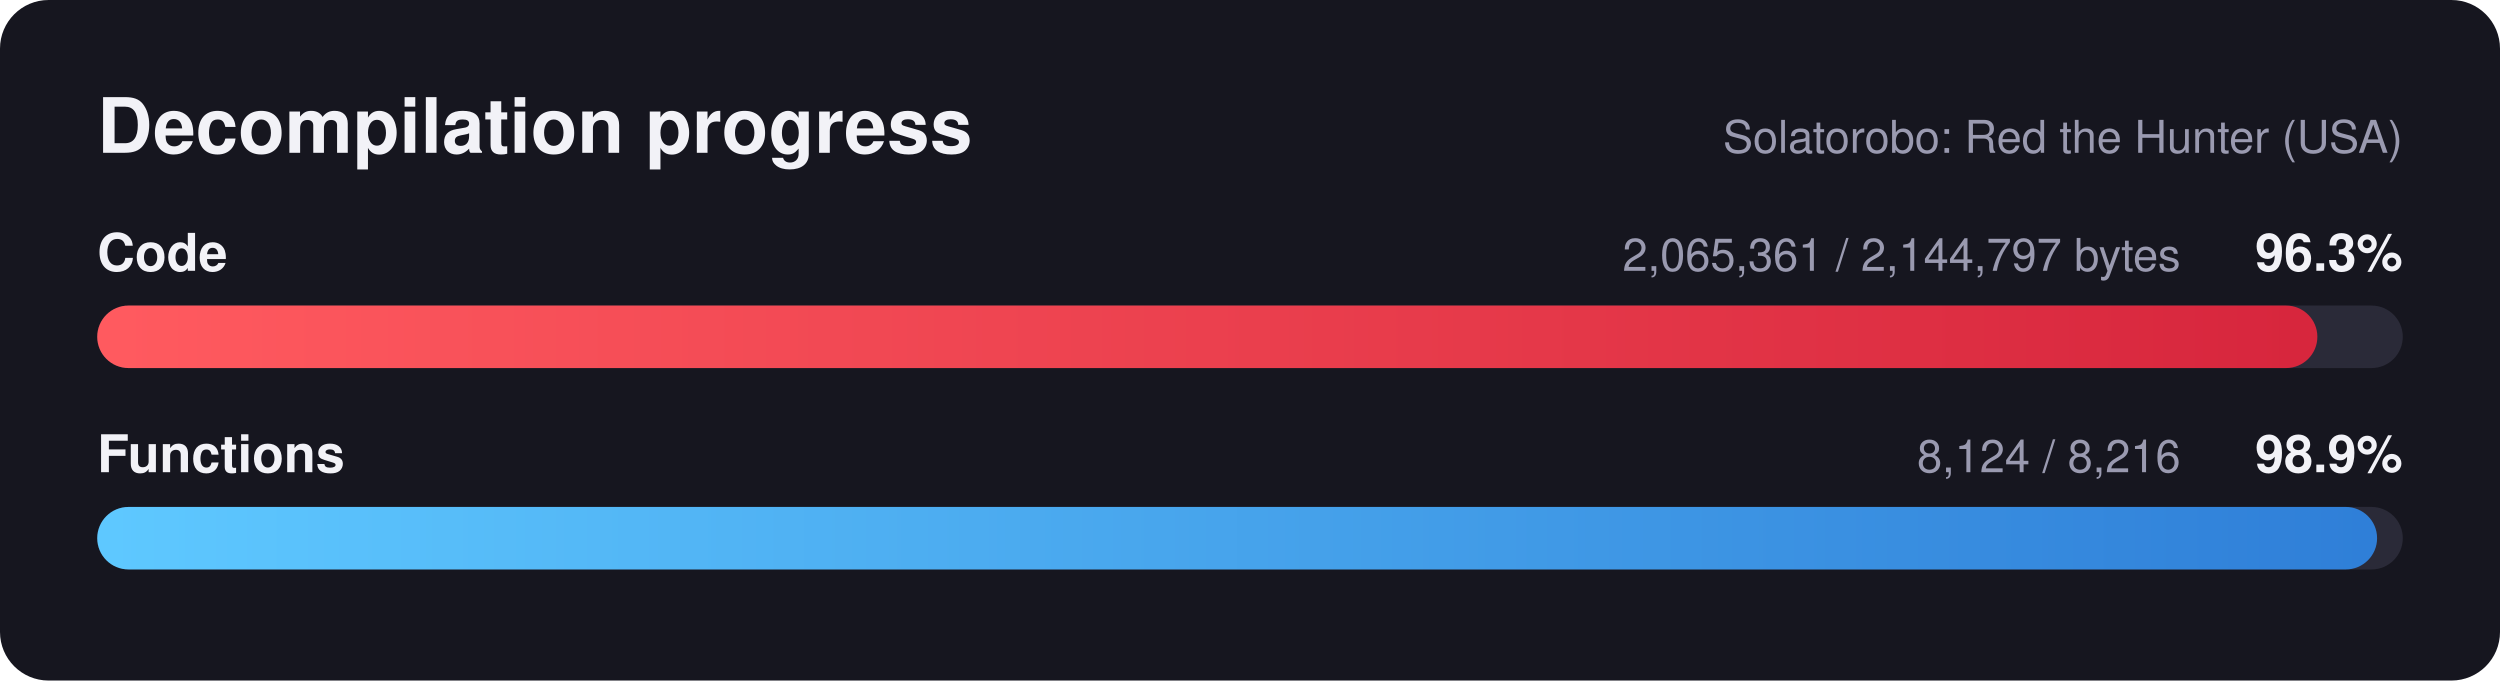
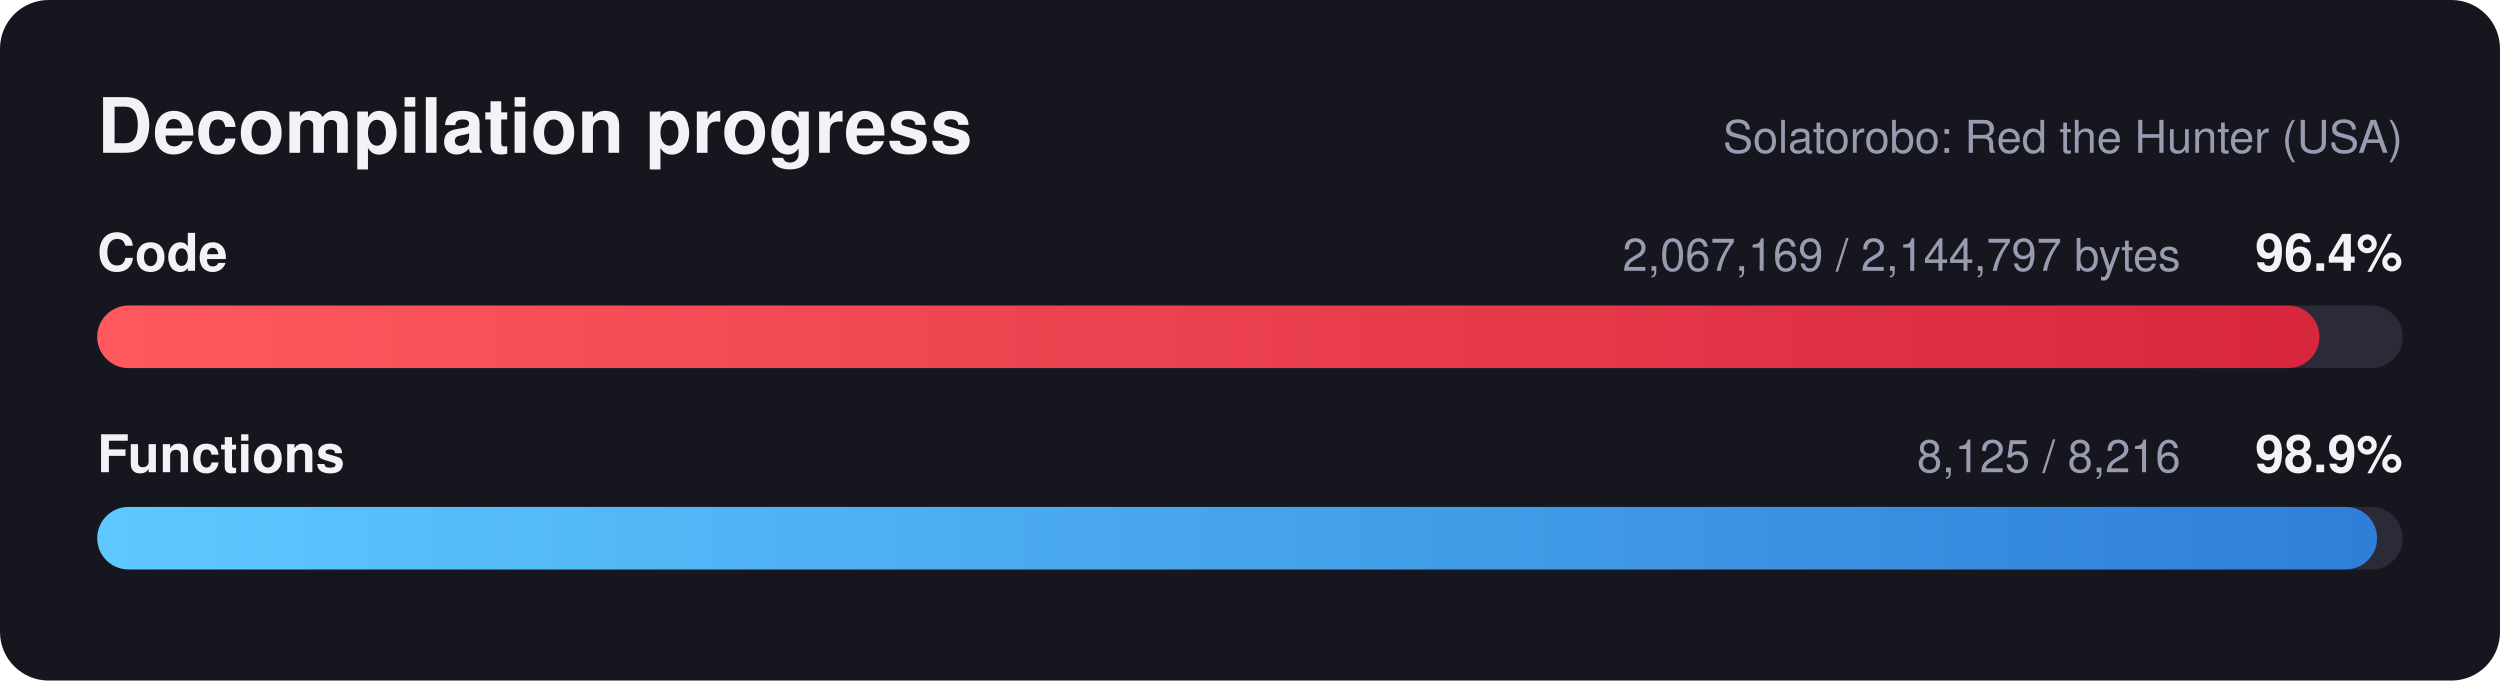
<svg xmlns="http://www.w3.org/2000/svg" width="720" height="196" viewBox="0 0 720 196" font-family="Segoe UI, Helvetica, Arial, sans-serif">
  <defs>
    <linearGradient id="red" x1="0" x2="1" y1="0" y2="0">
      <stop offset="0" stop-color="#ff5a5f" />
      <stop offset="1" stop-color="#d7263d" />
    </linearGradient>
    <linearGradient id="blue" x1="0" x2="1" y1="0" y2="0">
      <stop offset="0" stop-color="#5ec8ff" />
      <stop offset="1" stop-color="#2f7fd8" />
    </linearGradient>
  </defs>
  <rect width="720" height="196" rx="14" fill="#16161f" />
  <text x="28" y="44" fill="#f2f2f7" font-size="22" font-weight="700">Decompilation progress</text>
  <text x="692" y="44" fill="#9a9ab0" font-size="13" text-anchor="end">Solatorobo: Red the Hunter (USA)</text>
  <text x="28" y="78" fill="#f2f2f7" font-size="15" font-weight="600">Code</text>
-   <text x="692" y="78" fill="#f2f2f7" font-size="15" font-weight="700" text-anchor="end">96.3%</text>
-   <text x="628" y="78" fill="#9a9ab0" font-size="13" text-anchor="end">2,065,361 / 2,144,797 bytes</text>
+   <text x="692" y="78" fill="#f2f2f7" font-size="15" font-weight="700" text-anchor="end">96.4%</text>
+   <text x="628" y="78" fill="#9a9ab0" font-size="13" text-anchor="end">2,067,169 / 2,144,797 bytes</text>
  <rect x="28" y="88" width="664" height="18" rx="9.0" fill="#2a2a38" />
-   <rect x="28" y="88" width="639.4" height="18" rx="9.0" fill="url(#red)" />
+   <rect x="28" y="88" width="640.0" height="18" rx="9.0" fill="url(#red)" />
  <text x="28" y="136" fill="#f2f2f7" font-size="15" font-weight="600">Functions</text>
  <text x="692" y="136" fill="#f2f2f7" font-size="15" font-weight="700" text-anchor="end">98.9%</text>
-   <text x="628" y="136" fill="#9a9ab0" font-size="13" text-anchor="end">8,124 / 8,216</text>
+   <text x="628" y="136" fill="#9a9ab0" font-size="13" text-anchor="end">8,125 / 8,216</text>
  <rect x="28" y="146" width="664" height="18" rx="9.0" fill="#2a2a38" />
  <rect x="28" y="146" width="656.6" height="18" rx="9.0" fill="url(#blue)" />
</svg>
